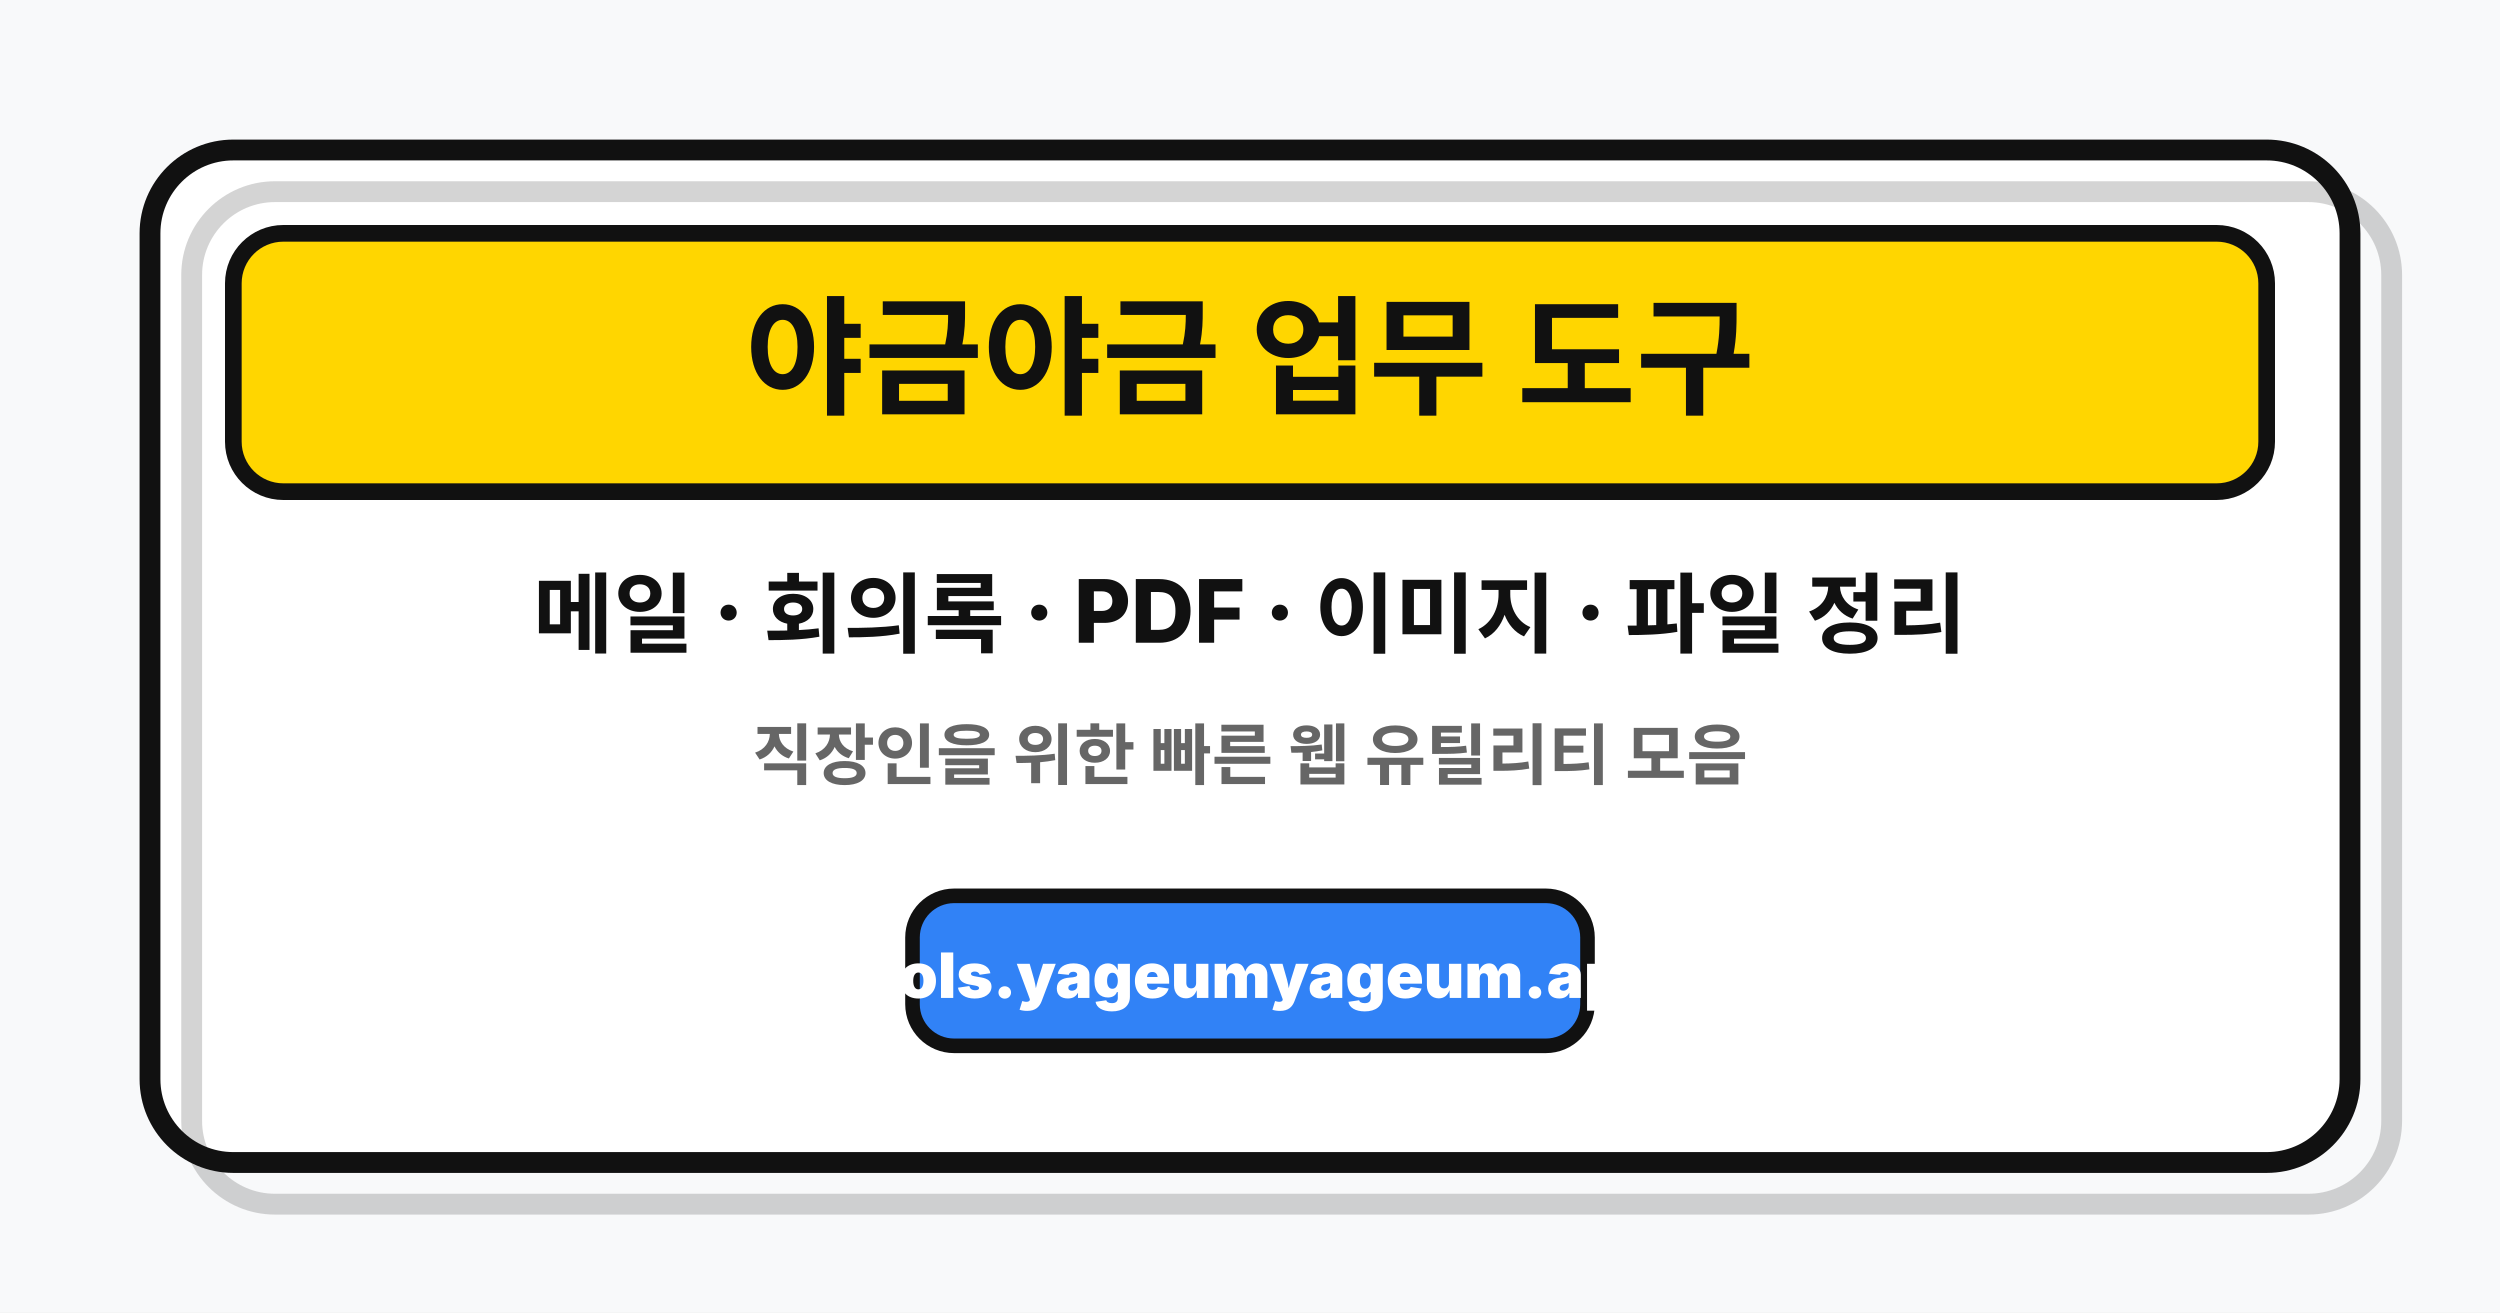
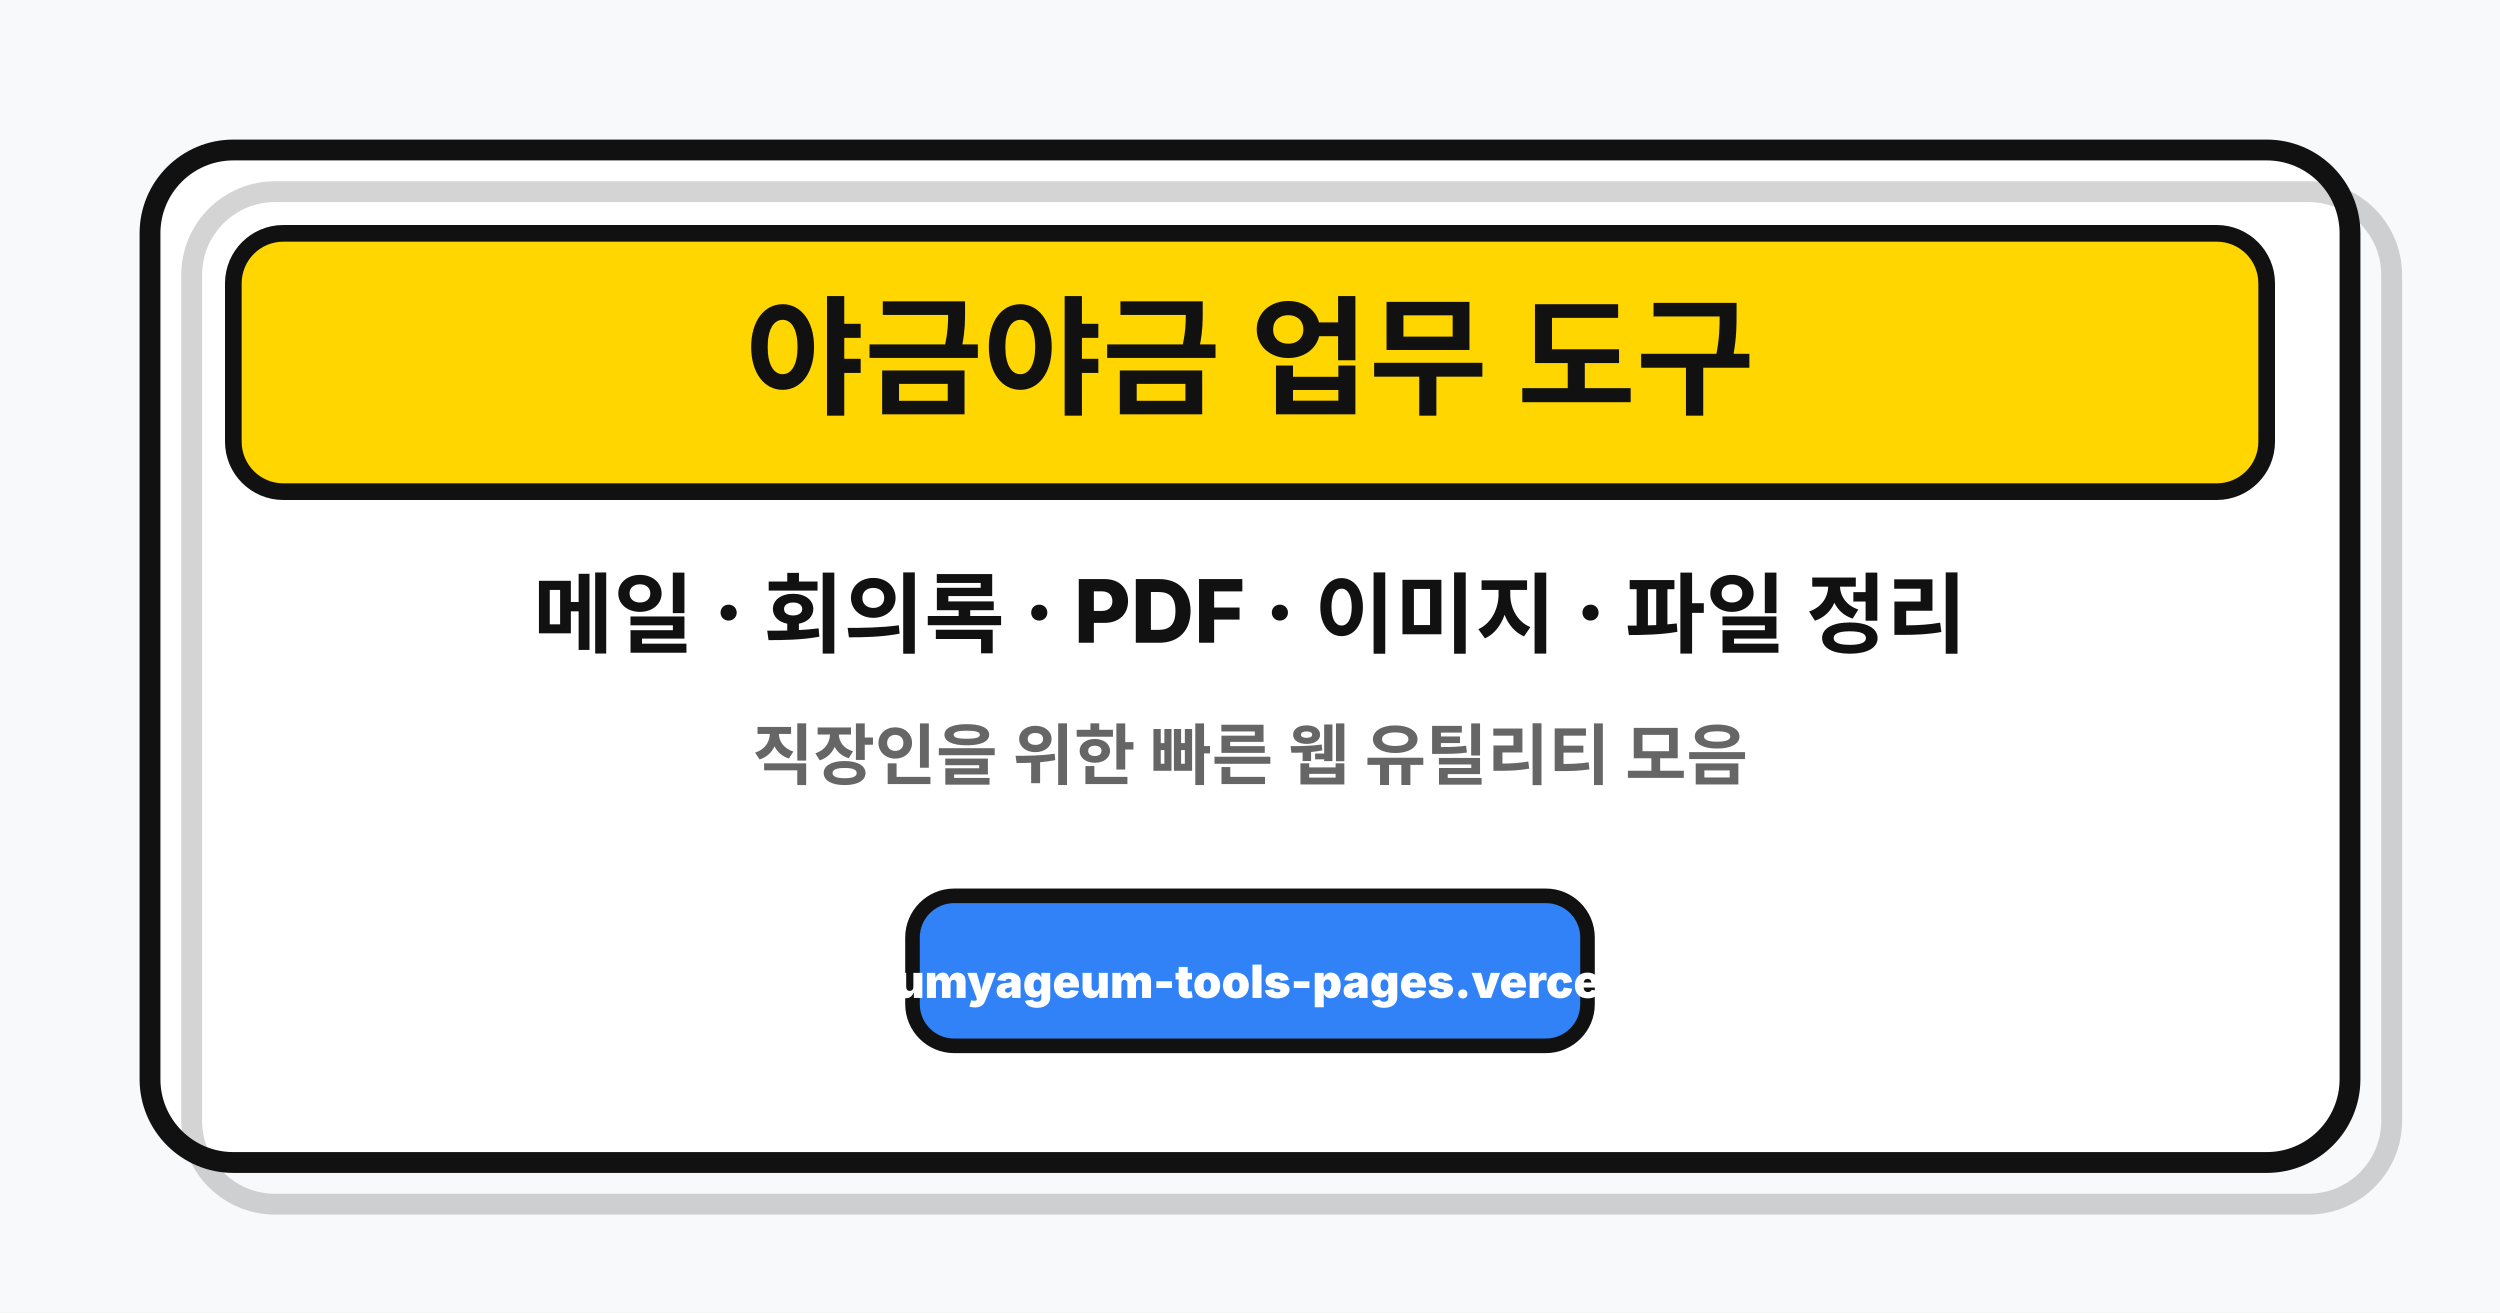
<svg xmlns="http://www.w3.org/2000/svg" width="1200" height="630" viewBox="0 0 1200 630">
  <rect width="1200" height="630" fill="#F8F9FA" />
  <rect x="72" y="72" width="1056" height="486" rx="40" fill="#FFFFFF" stroke="#111111" stroke-width="10" />
  <rect x="92" y="92" width="1056" height="486" rx="40" fill="none" stroke="#111111" stroke-width="10" opacity="0.18" />
  <rect x="112" y="112" width="976" height="124" rx="24" fill="#FFD600" stroke="#111111" stroke-width="8" />
  <text x="600" y="194" text-anchor="middle" font-family="-apple-system, BlinkMacSystemFont, 'Pretendard', sans-serif" font-size="62" font-weight="900" fill="#111111">야금야금 업무 도구</text>
  <text x="600" y="310" text-anchor="middle" font-family="-apple-system, BlinkMacSystemFont, 'Pretendard', sans-serif" font-size="42" font-weight="800" fill="#111111">메일 · 회의록 · PDF · 이미지 · 파일 정리</text>
  <text x="600" y="374" text-anchor="middle" font-family="-apple-system, BlinkMacSystemFont, 'Pretendard', sans-serif" font-size="32" font-weight="800" fill="#666666">직장인을 위한 빠른 웹 유틸리티 모음</text>
  <g transform="translate(438 430)">
    <rect x="0" y="0" width="324" height="72" rx="20" fill="#3182F6" stroke="#111111" stroke-width="7" />
-     <text x="162" y="49" text-anchor="middle" font-family="-apple-system, BlinkMacSystemFont, 'Pretendard', sans-serif" font-size="30" font-weight="900" fill="#FFFFFF">tools.yageumyageum.app</text>
+     <text x="162" y="49" text-anchor="middle" font-family="-apple-system, BlinkMacSystemFont, 'Pretendard', sans-serif" font-size="22" font-weight="900" fill="#FFFFFF">yageumyageum-tools-pages.vercel.app</text>
  </g>
</svg>
